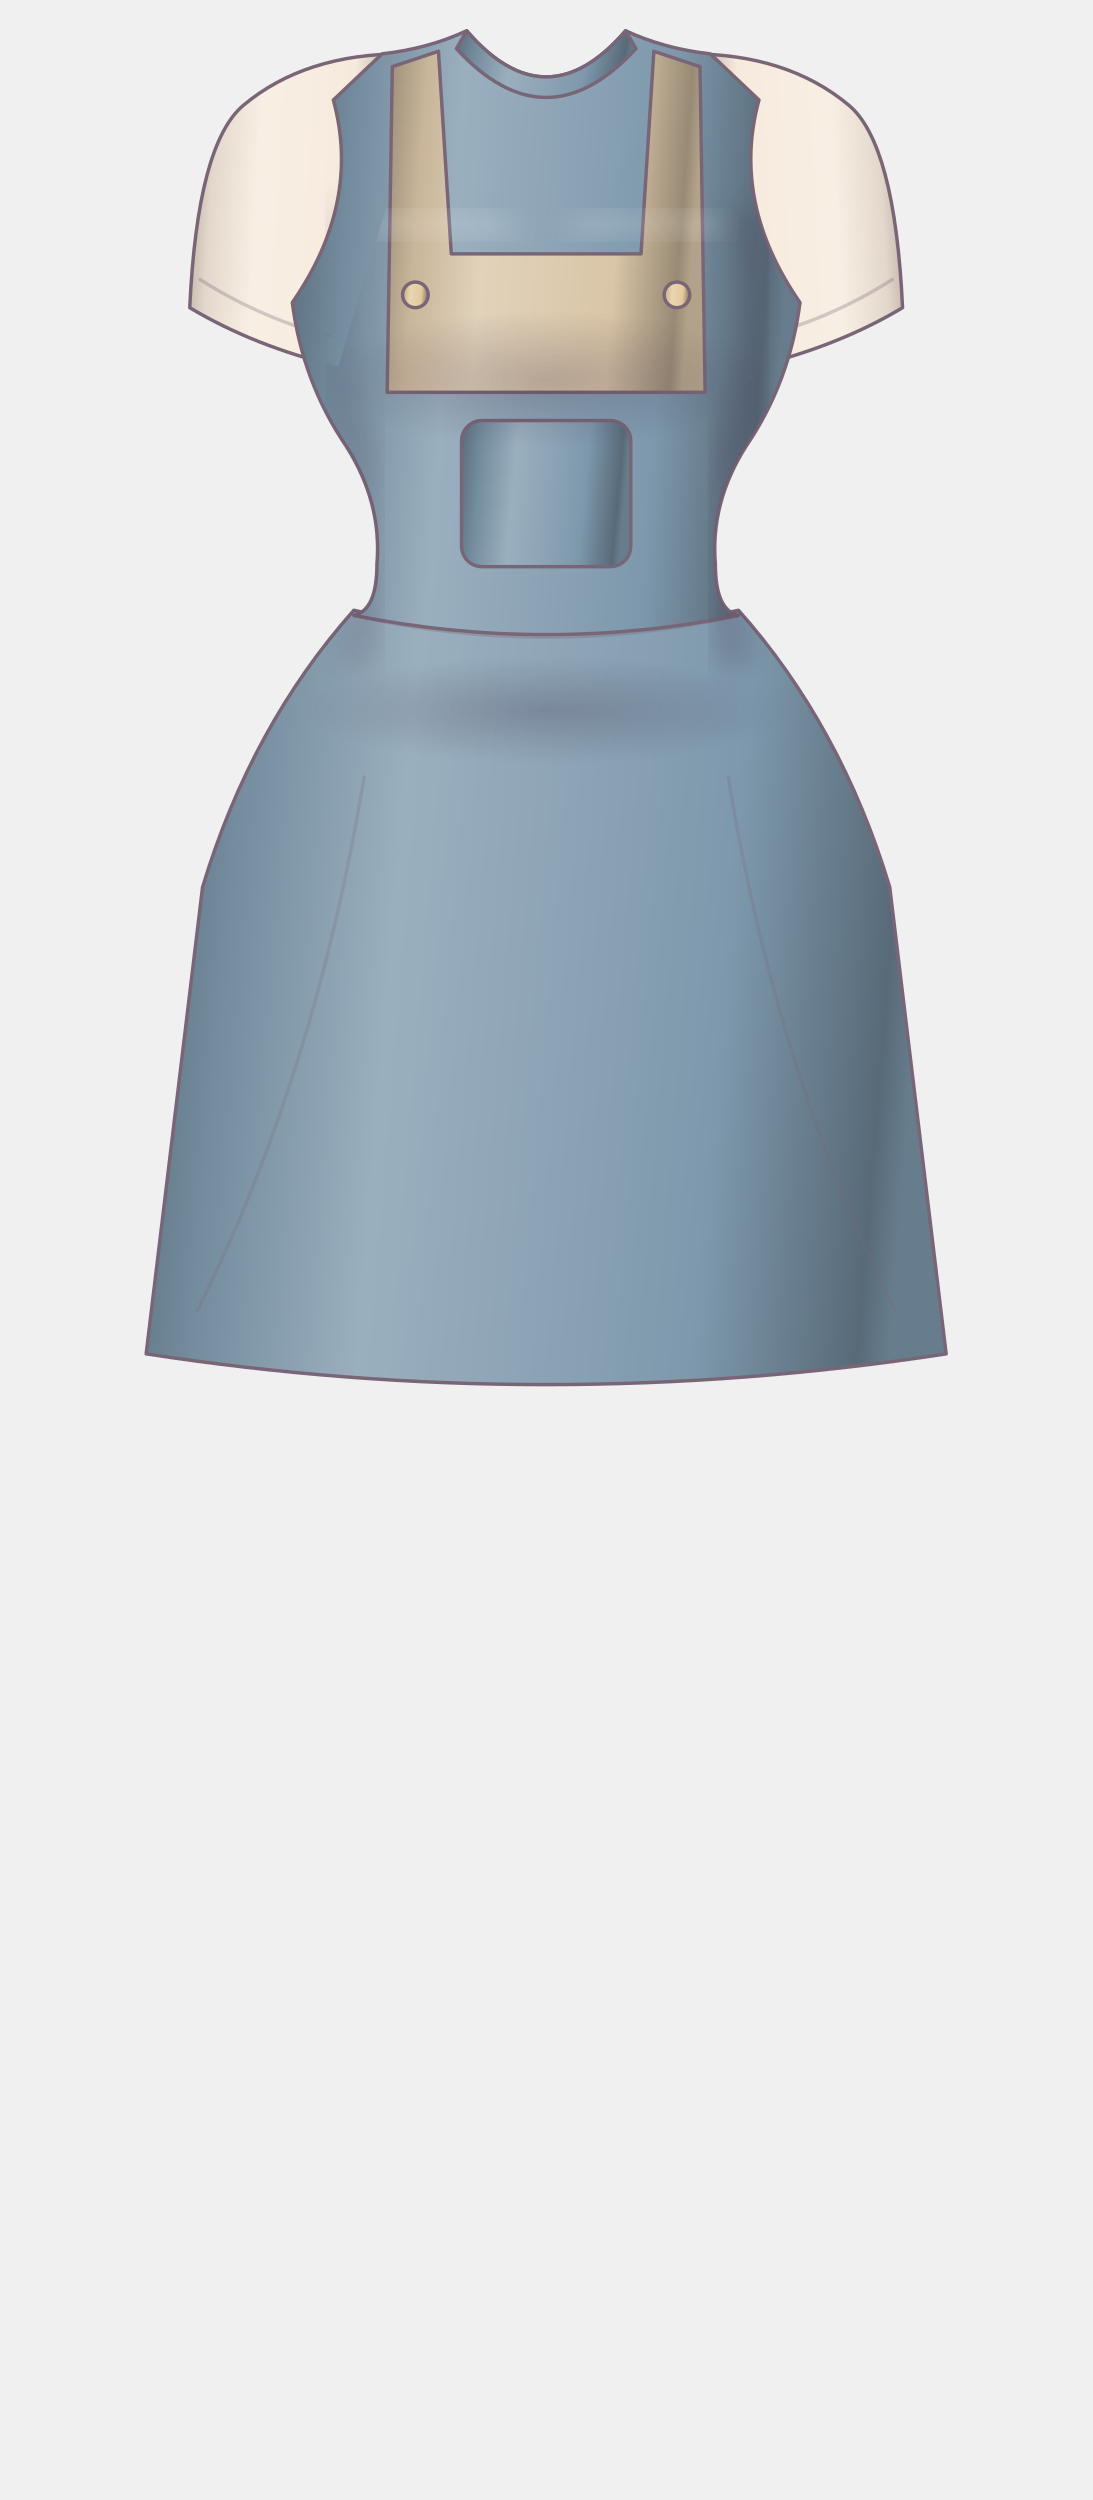
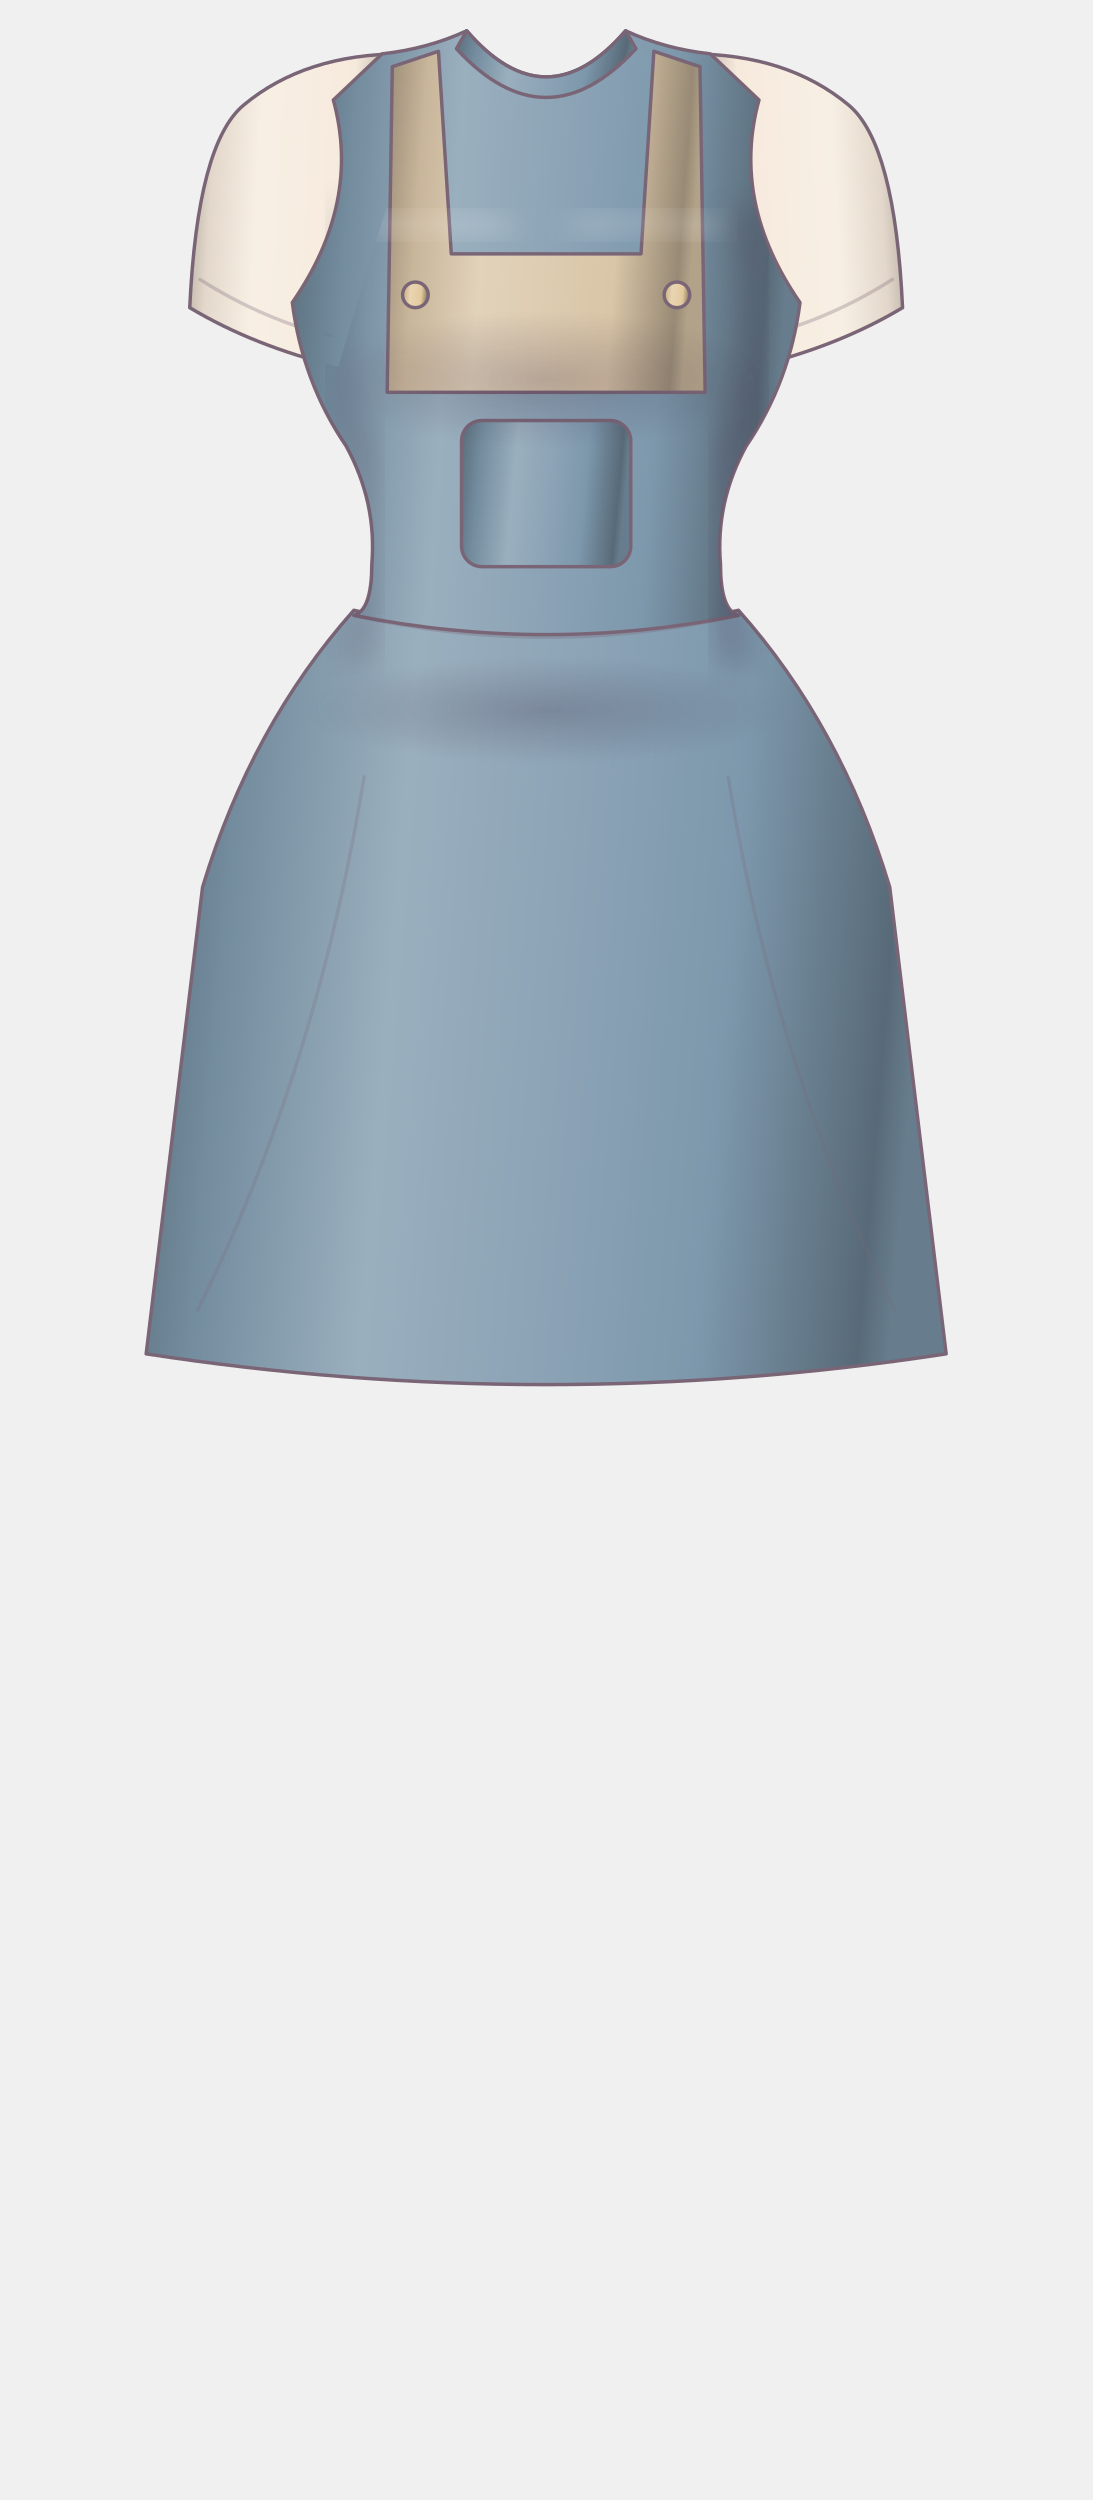
<svg xmlns="http://www.w3.org/2000/svg" width="426" height="975" viewBox="147 266 426 975" fill="none">
  <defs>
-     <linearGradient id="mh0sray-0" x1="0" y1="0" x2="1" y2=".08">
+     <linearGradient id="m1npgwve-0" x1="0" y1="0" x2="1" y2=".08">
      <stop stop-color="#afa69c" />
      <stop offset=".13" stop-color="#e2d7ca" />
      <stop offset=".34" stop-color="#f8efe4" />
      <stop offset=".53" stop-color="#f7ede1" />
      <stop offset=".76" stop-color="#f6eadc" />
      <stop offset=".96" stop-color="#aca49a" />
      <stop offset="1" stop-color="#cac0b4" />
    </linearGradient>
-     <linearGradient id="mh0sray-1" x1="0" y1="0" x2="1" y2=".08">
+     <linearGradient id="m1npgwve-1" x1="0" y1="0" x2="1" y2=".08">
      <stop stop-color="#596c7a" />
      <stop offset=".13" stop-color="#738c9e" />
      <stop offset=".34" stop-color="#9aafbe" />
      <stop offset=".53" stop-color="#8ea5b7" />
      <stop offset=".76" stop-color="#7d98ac" />
      <stop offset=".96" stop-color="#586a78" />
      <stop offset="1" stop-color="#677d8d" />
    </linearGradient>
-     <linearGradient id="mh0sray-2" x1="0" y1="0" x2="1" y2=".08">
+     <linearGradient id="m1npgwve-2" x1="0" y1="0" x2="1" y2=".08">
      <stop stop-color="#9a8c77" />
      <stop offset=".13" stop-color="#c8b59a" />
      <stop offset=".34" stop-color="#e1d2ba" />
      <stop offset=".53" stop-color="#decdb2" />
      <stop offset=".76" stop-color="#d9c5a7" />
      <stop offset=".96" stop-color="#988a75" />
      <stop offset="1" stop-color="#b2a289" />
    </linearGradient>
-     <linearGradient id="mh0sray-3" x1="0" y1="0" x2="1" y2=".08">
+     <linearGradient id="m1npgwve-3" x1="0" y1="0" x2="1" y2=".08">
      <stop stop-color="#a18f6f" />
      <stop offset=".13" stop-color="#d1b990" />
      <stop offset=".34" stop-color="#e9d5b3" />
      <stop offset=".53" stop-color="#e7d0aa" />
      <stop offset=".76" stop-color="#e3c99d" />
      <stop offset=".96" stop-color="#9f8d6e" />
      <stop offset="1" stop-color="#baa581" />
    </linearGradient>
  </defs>
  <g stroke="#796576" stroke-width="1.35" stroke-linecap="round" stroke-linejoin="round">
    <defs>
      <clipPath id="cloth-clip">
-         <path d="M304 287 Q266 287 242 307 Q224 322 221 386 Q246 401 279 409 L291 368 L306 321Z" fill="url(#mh0sray-0)" />
+         <path d="M304 287 Q266 287 242 307 Q224 322 221 386 Q246 401 279 409 L291 368 L306 321Z" fill="url(#m1npgwve-0)" />
        <path d="M225 375 Q250 391 279 398" stroke="#796576" opacity="0.3" />
        <g transform="translate(720 0) scale(-1 1)">
-           <path d="M304 287 Q266 287 242 307 Q224 322 221 386 Q246 401 279 409 L291 368 L306 321Z" fill="url(#mh0sray-0)" />
+           <path d="M304 287 Q266 287 242 307 Q224 322 221 386 Q246 401 279 409 L291 368 L306 321Z" fill="url(#m1npgwve-0)" />
          <path d="M225 375 Q250 391 279 398" stroke="#796576" opacity="0.3" />
        </g>
-         <path d="M285 504 Q360 521 435 504 Q475 549 494 612 L516 794 Q360 818 204 794 L226 612 Q245 549 285 504Z" fill="url(#mh0sray-1)" />
-         <path d="M329 278 Q360 314 391 278 Q406 285 424 287 L443 305 Q432 345 459 384 Q455 415 438 440 Q424 462 426 486 Q426 504 435 506 Q360 521 285 506 Q294 504 294 486 Q296 462 282 440 Q265 415 261 384 Q288 345 277 305 L296 287 Q314 285 329 278Z" fill="url(#mh0sray-1)" />
-         <path d="M329 278 Q360 314 391 278 L395 285 Q360 323 325 285Z" fill="url(#mh0sray-1)" />
+         <path d="M285 504 Q360 521 435 504 Q475 549 494 612 L516 794 Q360 818 204 794 L226 612 Q245 549 285 504Z" fill="url(#m1npgwve-1)" />
+         <path d="M329 278 Q360 314 391 278 Q406 285 424 287 L443 305 Q432 345 459 384 Q455 415 438 440 Q426 462 428 486 Q428 504 435 506 Q360 521 285 506 Q292 504 292 486 Q294 462 282 440 Q265 415 261 384 Q288 345 277 305 L296 287 Q314 285 329 278Z" fill="url(#m1npgwve-1)" />
+         <path d="M329 278 Q360 314 391 278 L395 285 Q360 323 325 285Z" fill="url(#m1npgwve-1)" />
        <path d="M285 506 Q360 523 435 506" stroke="#796576" opacity="0.32" />
-         <path d="M300 292 L318 286 L323 365 L397 365 L402 286 L420 292 L422 419 L298 419Z" fill="url(#mh0sray-2)" />
-         <rect x="327" y="430" width="66" height="57" rx="8" fill="url(#mh0sray-1)" />
-         <circle cx="309" cy="381" r="5" fill="url(#mh0sray-3)" />
-         <circle cx="411" cy="381" r="5" fill="url(#mh0sray-3)" />
+         <path d="M300 292 L318 286 L323 365 L397 365 L402 286 L420 292 L422 419 L298 419Z" fill="url(#m1npgwve-2)" />
+         <rect x="327" y="430" width="66" height="57" rx="8" fill="url(#m1npgwve-1)" />
+         <circle cx="309" cy="381" r="5" fill="url(#m1npgwve-3)" />
+         <circle cx="411" cy="381" r="5" fill="url(#m1npgwve-3)" />
        <path d="M289 569 Q270 685 224 777 M431 569 Q450 685 496 777" stroke="#796576" opacity="0.23" />
      </clipPath>
      <linearGradient id="cloth-round">
        <stop stop-color="#302039" stop-opacity=".19" />
        <stop offset=".32" stop-color="#fff" stop-opacity=".22" />
        <stop offset=".6" stop-color="#fff" stop-opacity="0" />
        <stop offset="1" stop-color="#302039" stop-opacity=".18" />
      </linearGradient>
      <radialGradient id="cloth-contact">
        <stop stop-color="#392841" stop-opacity=".24" />
        <stop offset="1" stop-color="#392841" stop-opacity="0" />
      </radialGradient>
      <filter id="cloth-soft">
        <feGaussianBlur stdDeviation="6" />
      </filter>
    </defs>
-     <path d="M304 287 Q266 287 242 307 Q224 322 221 386 Q246 401 279 409 L291 368 L306 321Z" fill="url(#mh0sray-0)" />
+     <path d="M304 287 Q266 287 242 307 Q224 322 221 386 Q246 401 279 409 L291 368 L306 321Z" fill="url(#m1npgwve-0)" />
    <path d="M225 375 Q250 391 279 398" stroke="#796576" opacity="0.3" />
    <g transform="translate(720 0) scale(-1 1)">
-       <path d="M304 287 Q266 287 242 307 Q224 322 221 386 Q246 401 279 409 L291 368 L306 321Z" fill="url(#mh0sray-0)" />
+       <path d="M304 287 Q266 287 242 307 Q224 322 221 386 Q246 401 279 409 L291 368 L306 321Z" fill="url(#m1npgwve-0)" />
      <path d="M225 375 Q250 391 279 398" stroke="#796576" opacity="0.3" />
    </g>
-     <path d="M285 504 Q360 521 435 504 Q475 549 494 612 L516 794 Q360 818 204 794 L226 612 Q245 549 285 504Z" fill="url(#mh0sray-1)" />
-     <path d="M329 278 Q360 314 391 278 Q406 285 424 287 L443 305 Q432 345 459 384 Q455 415 438 440 Q424 462 426 486 Q426 504 435 506 Q360 521 285 506 Q294 504 294 486 Q296 462 282 440 Q265 415 261 384 Q288 345 277 305 L296 287 Q314 285 329 278Z" fill="url(#mh0sray-1)" />
-     <path d="M329 278 Q360 314 391 278 L395 285 Q360 323 325 285Z" fill="url(#mh0sray-1)" />
+     <path d="M285 504 Q360 521 435 504 Q475 549 494 612 L516 794 Q360 818 204 794 L226 612 Q245 549 285 504Z" fill="url(#m1npgwve-1)" />
+     <path d="M329 278 Q360 314 391 278 Q406 285 424 287 L443 305 Q432 345 459 384 Q455 415 438 440 Q426 462 428 486 Q428 504 435 506 Q360 521 285 506 Q292 504 292 486 Q294 462 282 440 Q265 415 261 384 Q288 345 277 305 L296 287 Q314 285 329 278Z" fill="url(#m1npgwve-1)" />
+     <path d="M329 278 Q360 314 391 278 L395 285 Q360 323 325 285Z" fill="url(#m1npgwve-1)" />
    <path d="M285 506 Q360 523 435 506" stroke="#796576" opacity="0.32" />
-     <path d="M300 292 L318 286 L323 365 L397 365 L402 286 L420 292 L422 419 L298 419Z" fill="url(#mh0sray-2)" />
-     <rect x="327" y="430" width="66" height="57" rx="8" fill="url(#mh0sray-1)" />
-     <circle cx="309" cy="381" r="5" fill="url(#mh0sray-3)" />
-     <circle cx="411" cy="381" r="5" fill="url(#mh0sray-3)" />
+     <path d="M300 292 L318 286 L323 365 L397 365 L402 286 L420 292 L422 419 L298 419Z" fill="url(#m1npgwve-2)" />
+     <rect x="327" y="430" width="66" height="57" rx="8" fill="url(#m1npgwve-1)" />
+     <circle cx="309" cy="381" r="5" fill="url(#m1npgwve-3)" />
+     <circle cx="411" cy="381" r="5" fill="url(#m1npgwve-3)" />
    <path d="M289 569 Q270 685 224 777 M431 569 Q450 685 496 777" stroke="#796576" opacity="0.23" />
    <g data-material="cloth-volume" clip-path="url(#cloth-clip)">
      <path d="M281 353 Q269 397 286 437 Q304 469 286 520" fill="none" stroke="#392841" stroke-width="14" opacity=".15" filter="url(#cloth-soft)" />
      <path d="M440 354 Q452 397 434 437 Q417 474 433 519" fill="none" stroke="#392841" stroke-width="16" opacity=".22" filter="url(#cloth-soft)" />
      <path d="M297 357 Q315 340 341 359 M376 356 Q400 340 422 358" fill="none" stroke="#fff" stroke-width="14" opacity=".2" filter="url(#cloth-soft)" />
      <ellipse cx="360" cy="414" rx="85" ry="27" fill="url(#cloth-contact)" stroke="none" />
      <ellipse cx="360" cy="543" rx="94" ry="21" fill="url(#cloth-contact)" stroke="none" />
    </g>
  </g>
</svg>
